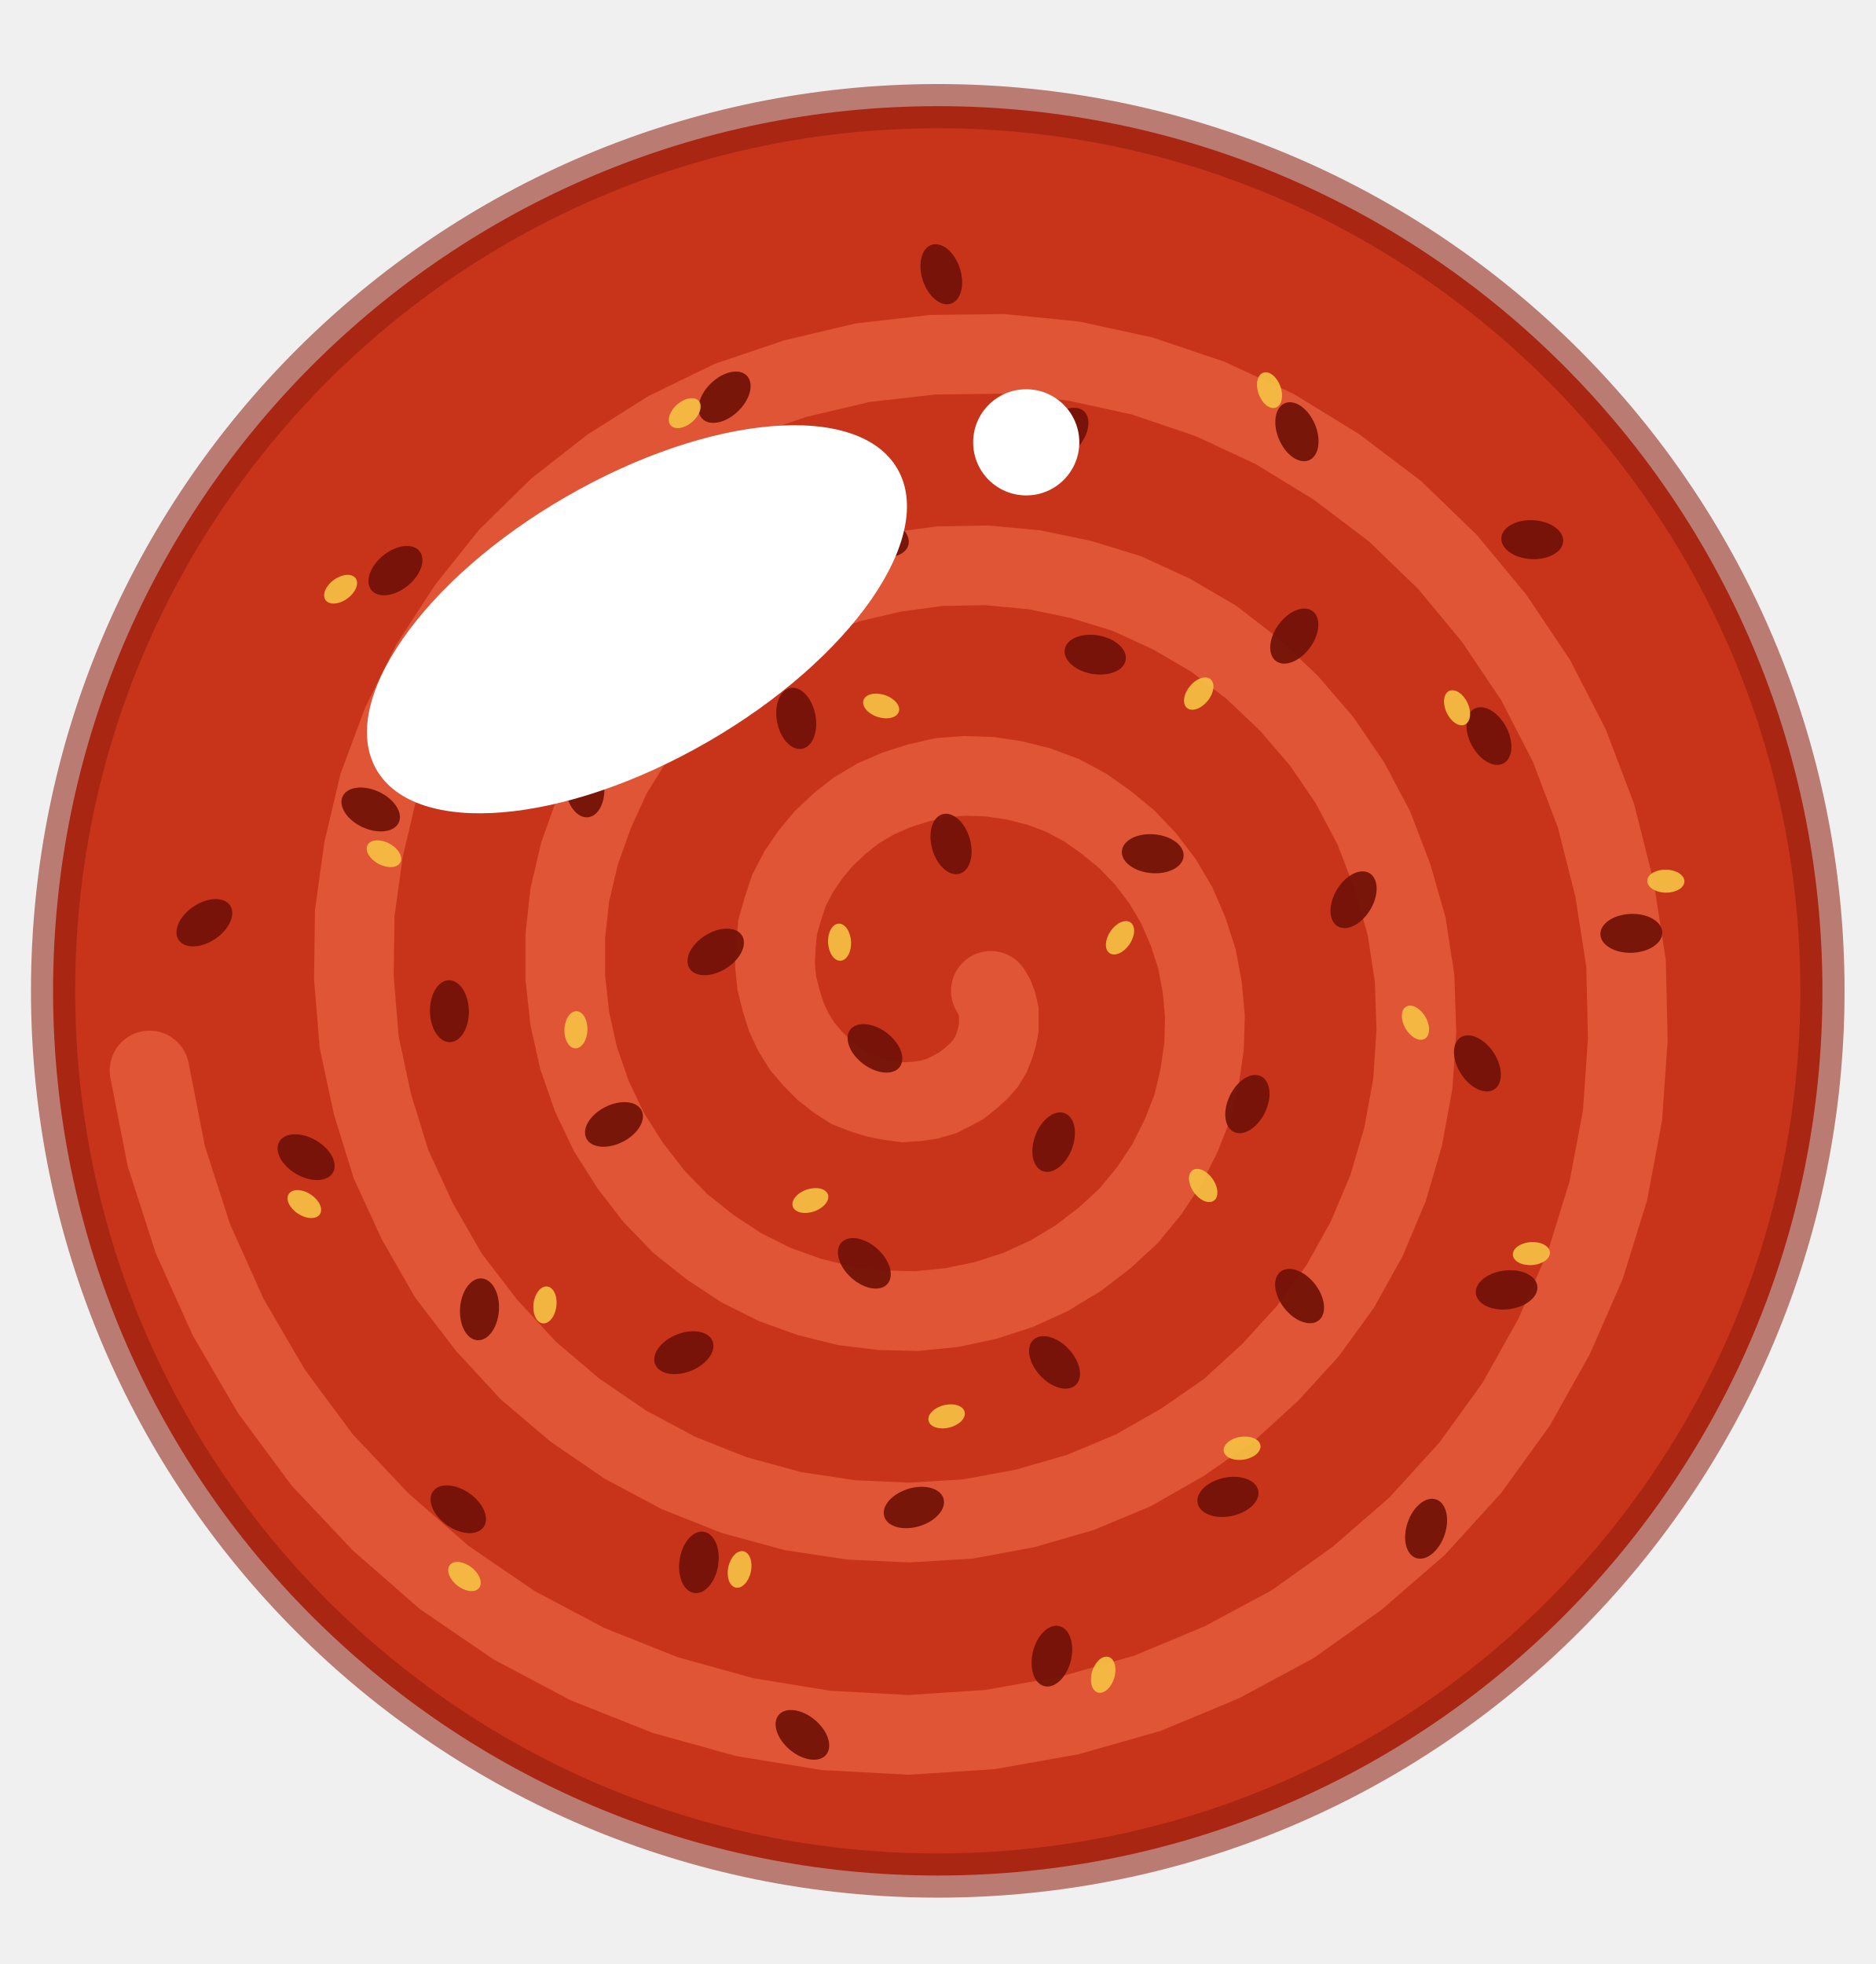
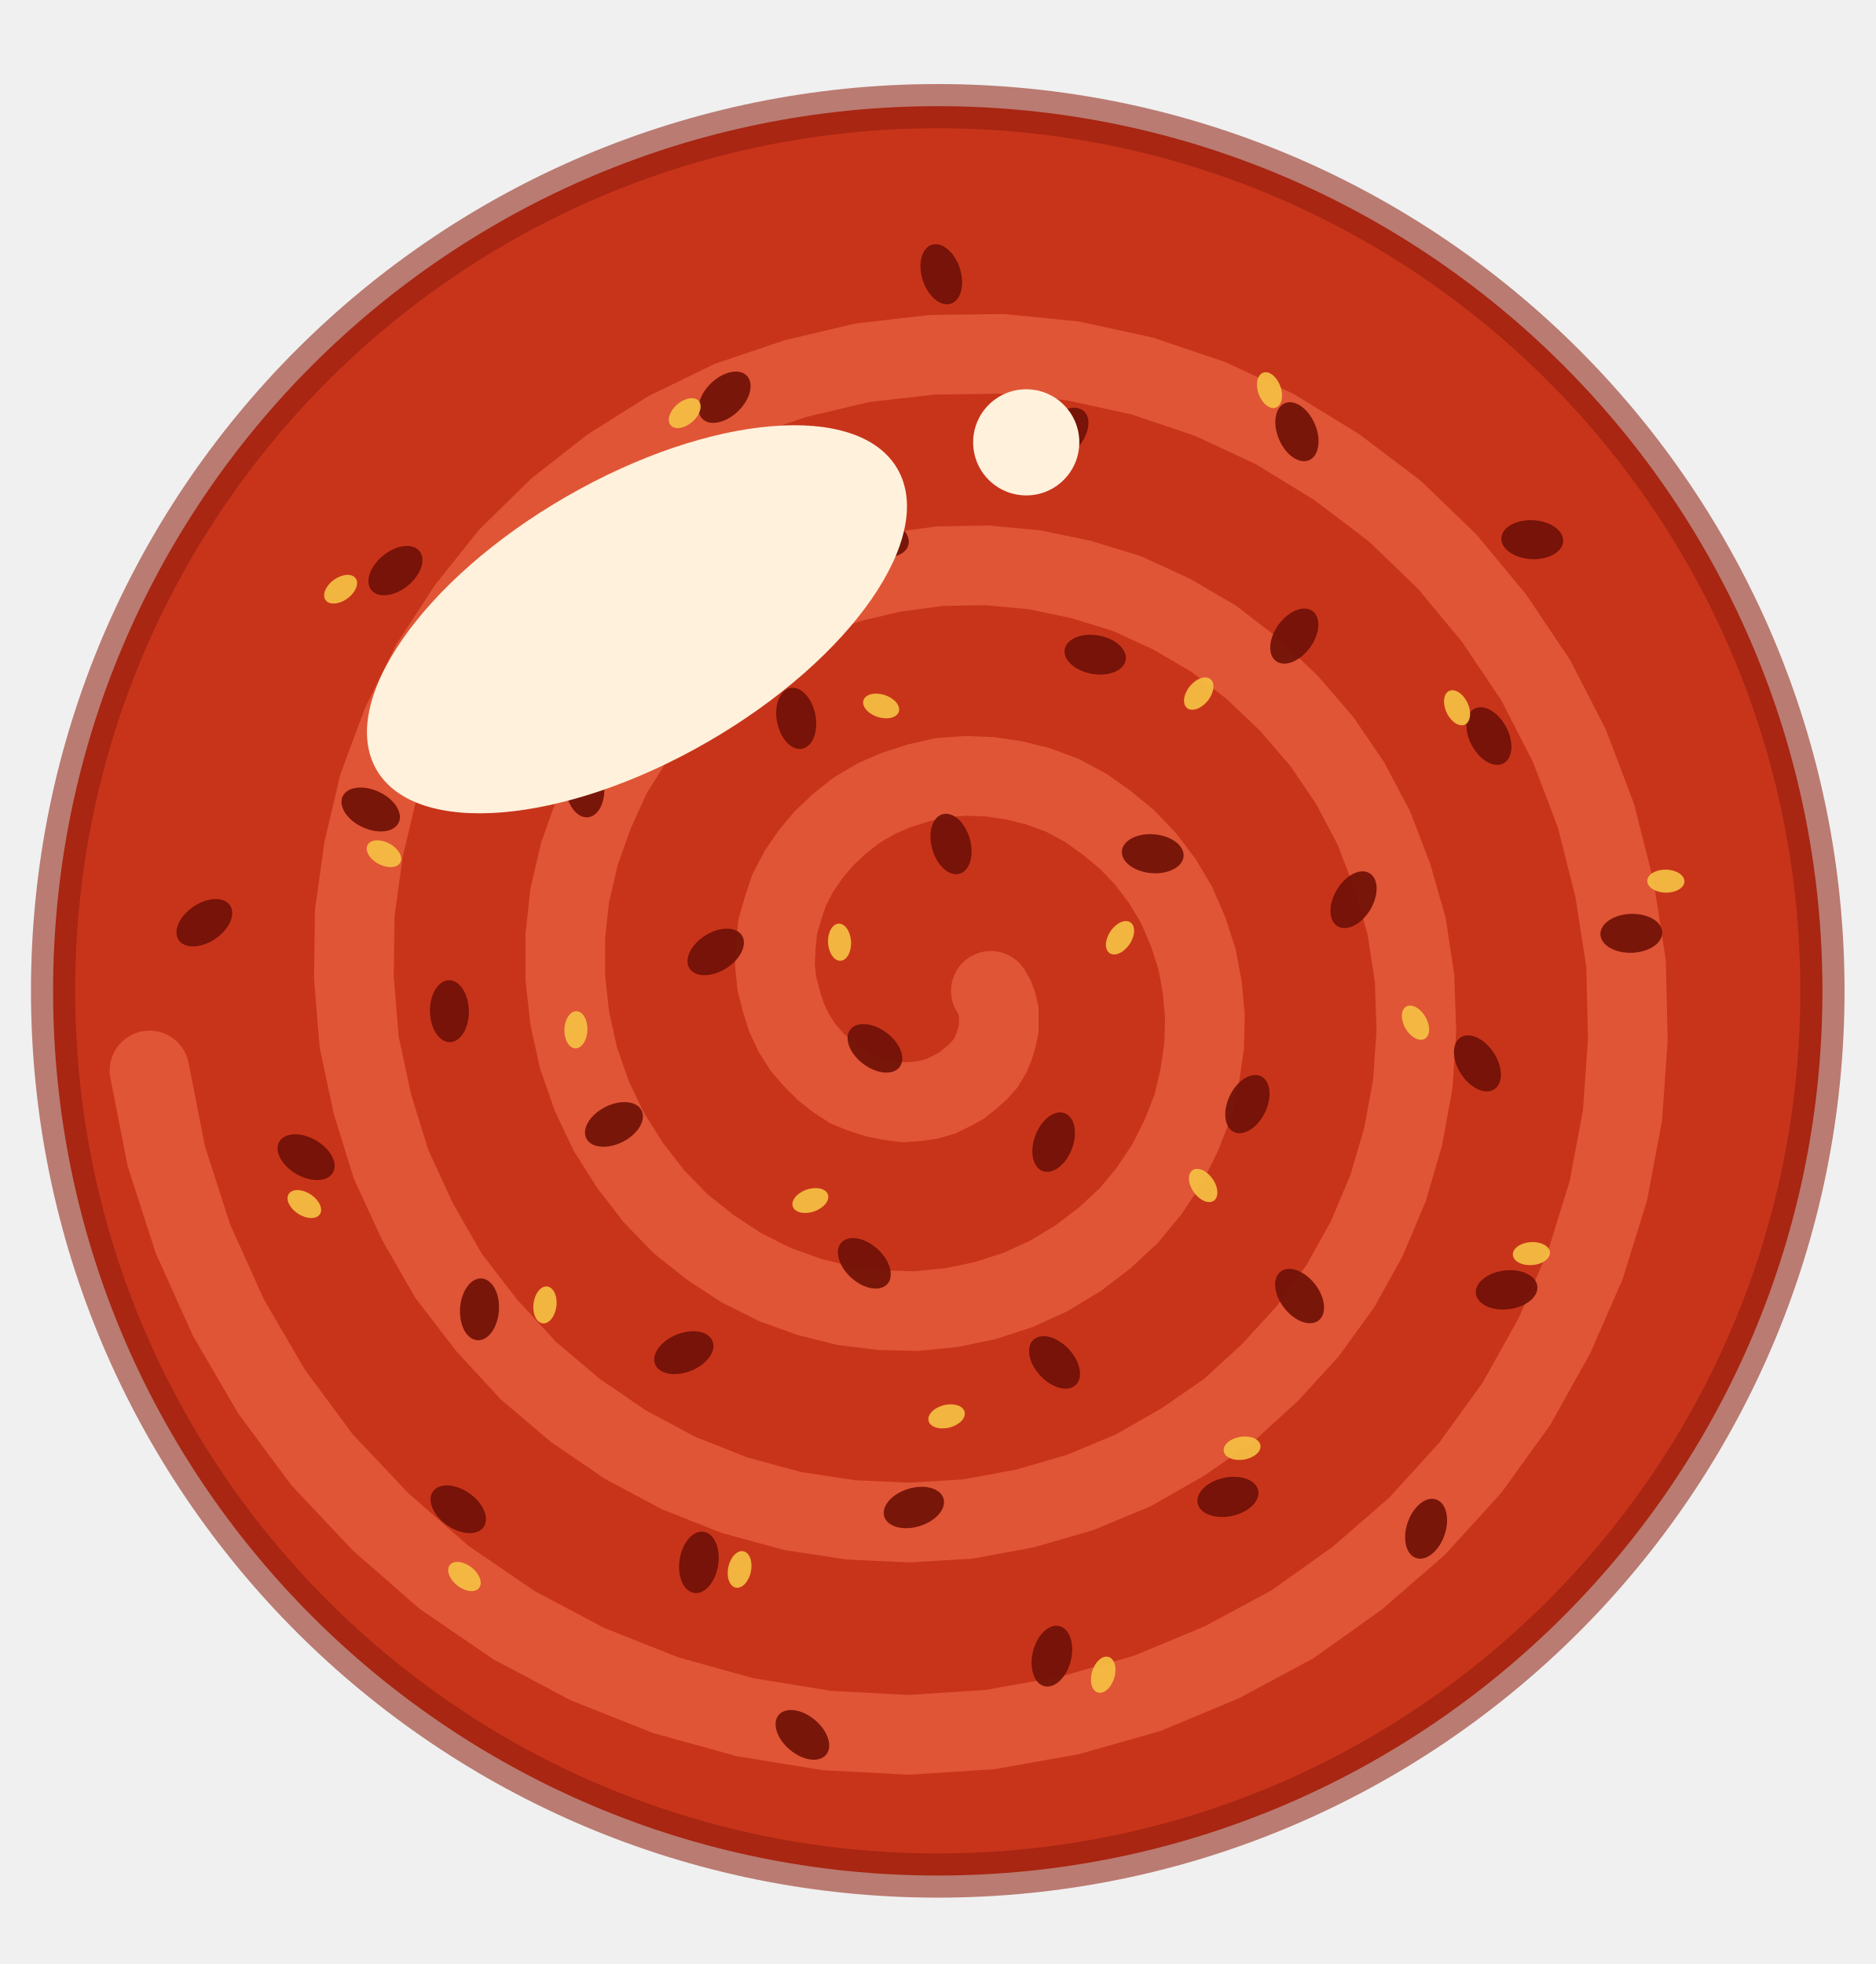
<svg xmlns="http://www.w3.org/2000/svg" width="212" height="222" viewBox="44 36 212 222" role="img" aria-label="Salsa picosa de chile vista desde arriba">
  <style>@keyframes slSwirl{from{transform:rotate(0deg)}to{transform:rotate(360deg)}}
@keyframes slBob{0%,100%{transform:translateY(0)}50%{transform:translateY(-8px)}}
@keyframes slGloss{0%,100%{opacity:.35}50%{opacity:.7}}
.sl-swirl{animation:slSwirl 14s linear infinite}
.sl-bob{animation:slBob 3s ease-in-out infinite}
.sl-gloss{animation:slGloss 2.6s ease-in-out infinite}</style>
  <g class="sl-bob">
    <circle cx="150" cy="148" r="100" fill="#C8341A" />
    <circle cx="150" cy="148" r="100" fill="none" stroke="#8E1C0B" stroke-width="5" opacity=".55" />
    <g class="sl-swirl" style="transform-origin: 150px 148px">
      <path d="M156.0,148.0 L156.4,148.7 L156.7,149.5 L156.9,150.4 L156.9,151.3 L156.9,152.2 L156.7,153.2 L156.4,154.2 L156.0,155.2 L155.4,156.2 L154.6,157.1 L153.7,157.9 L152.7,158.7 L151.6,159.3 L150.4,159.9 L149.0,160.3 L147.6,160.5 L146.1,160.6 L144.6,160.4 L143.1,160.1 L141.5,159.6 L140.0,159.0 L138.6,158.1 L137.2,157.0 L135.9,155.7 L134.7,154.3 L133.7,152.7 L132.9,151.0 L132.3,149.1 L131.8,147.1 L131.6,145.1 L131.7,143.0 L131.9,140.8 L132.5,138.7 L133.2,136.6 L134.3,134.5 L135.6,132.6 L137.1,130.8 L138.9,129.1 L140.8,127.6 L143.0,126.3 L145.3,125.3 L147.8,124.5 L150.4,123.9 L153.1,123.7 L155.9,123.8 L158.6,124.2 L161.4,124.9 L164.1,125.9 L166.7,127.3 L169.1,129.0 L171.4,130.9 L173.5,133.1 L175.4,135.6 L177.0,138.3 L178.3,141.3 L179.3,144.4 L179.9,147.6 L180.2,150.9 L180.1,154.3 L179.6,157.7 L178.8,161.1 L177.5,164.4 L175.9,167.6 L173.9,170.6 L171.6,173.4 L168.9,175.9 L165.9,178.2 L162.6,180.2 L159.1,181.8 L155.4,183.0 L151.6,183.8 L147.6,184.2 L143.6,184.1 L139.5,183.6 L135.5,182.6 L131.6,181.2 L127.8,179.3 L124.3,177.0 L120.9,174.3 L117.9,171.2 L115.2,167.7 L112.8,163.9 L110.9,159.9 L109.4,155.6 L108.4,151.1 L107.9,146.5 L107.9,141.8 L108.4,137.2 L109.5,132.5 L111.1,128.0 L113.1,123.6 L115.7,119.4 L118.8,115.5 L122.3,111.9 L126.2,108.8 L130.5,106.0 L135.1,103.7 L139.9,101.9 L145.0,100.7 L150.2,100.0 L155.5,99.9 L160.9,100.4 L166.2,101.5 L171.4,103.1 L176.4,105.4 L181.2,108.2 L185.6,111.6 L189.7,115.5 L193.4,119.8 L196.6,124.5 L199.3,129.6 L201.4,135.1 L203.0,140.7 L203.9,146.6 L204.1,152.5 L203.7,158.5 L202.6,164.5 L200.9,170.3 L198.5,176.0 L195.5,181.4 L191.8,186.5 L187.6,191.1 L182.9,195.4 L177.7,199.0 L172.1,202.2 L166.1,204.7 L159.9,206.5 L153.4,207.7 L146.8,208.1 L140.2,207.8 L133.6,206.8 L127.0,205.0 L120.7,202.5 L114.7,199.3 L109.0,195.4 L103.7,190.9 L99.0,185.8 L94.7,180.2 L91.2,174.1 L88.2,167.6 L86.1,160.8 L84.6,153.8 L84.0,146.5 L84.1,139.2 L85.1,132.0 L86.8,124.8 L89.4,117.8 L92.7,111.1 L96.8,104.8 L101.5,98.9 L107.0,93.5 L113.0,88.8 L119.5,84.7 L126.5,81.3 L133.9,78.8 L141.5,77.0 L149.4,76.1 L157.3,76.0 L165.3,76.8 L173.1,78.5 L180.8,81.1 L188.1,84.5 L195.1,88.8 L201.7,93.8 L207.6,99.5 L212.9,105.9 L217.6,112.9 L221.4,120.3 L224.4,128.2 L226.5,136.5 L227.8,144.9 L228.0,153.5 L227.4,162.1 L225.8,170.6 L223.2,179.0 L219.7,187.0 L215.4,194.7 L210.2,201.9 L204.2,208.5 L197.4,214.4 L190.1,219.6 L182.1,223.9 L173.7,227.4 L164.9,229.9 L155.9,231.5 L146.7,232.1 L137.4,231.6 L128.2,230.1 L119.2,227.6 L110.4,224.1 L102.1,219.7 L94.2,214.3 L87.0,208.0 L80.4,201.0 L74.7,193.3 L69.8,184.9 L65.8,176.0 L62.8,166.7 L60.9,157.0" fill="none" stroke="#E8603F" stroke-width="9" stroke-linecap="round" opacity=".75" />
      <ellipse cx="142.9" cy="154.5" rx="3.5" ry="2.2" transform="rotate(37 142.9 154.5)" fill="#6E0F05" opacity=".9" />
      <ellipse cx="151.5" cy="131.4" rx="3.5" ry="2.2" transform="rotate(74 151.5 131.4)" fill="#6E0F05" opacity=".9" />
      <ellipse cx="163.1" cy="165.1" rx="3.5" ry="2.2" transform="rotate(111 163.1 165.1)" fill="#6E0F05" opacity=".9" />
      <ellipse cx="124.9" cy="143.6" rx="3.5" ry="2.2" transform="rotate(148 124.9 143.6)" fill="#6E0F05" opacity=".9" />
      <ellipse cx="174.3" cy="132.5" rx="3.5" ry="2.2" transform="rotate(5 174.3 132.5)" fill="#6E0F05" opacity=".9" />
      <ellipse cx="141.7" cy="178.8" rx="3.5" ry="2.2" transform="rotate(42 141.7 178.8)" fill="#6E0F05" opacity=".9" />
      <ellipse cx="134.0" cy="117.2" rx="3.5" ry="2.2" transform="rotate(79 134.0 117.2)" fill="#6E0F05" opacity=".9" />
      <ellipse cx="185.0" cy="160.8" rx="3.5" ry="2.2" transform="rotate(116 185.0 160.8)" fill="#6E0F05" opacity=".9" />
      <ellipse cx="113.4" cy="163.1" rx="3.5" ry="2.2" transform="rotate(153 113.4 163.1)" fill="#6E0F05" opacity=".9" />
      <ellipse cx="167.8" cy="110.0" rx="3.5" ry="2.2" transform="rotate(10 167.8 110.0)" fill="#6E0F05" opacity=".9" />
      <ellipse cx="163.2" cy="190.0" rx="3.5" ry="2.2" transform="rotate(47 163.2 190.0)" fill="#6E0F05" opacity=".9" />
      <ellipse cx="110.1" cy="124.9" rx="3.5" ry="2.2" transform="rotate(84 110.1 124.9)" fill="#6E0F05" opacity=".9" />
      <ellipse cx="197.0" cy="137.7" rx="3.5" ry="2.2" transform="rotate(121 197.0 137.7)" fill="#6E0F05" opacity=".9" />
      <ellipse cx="121.3" cy="188.9" rx="3.5" ry="2.2" transform="rotate(158 121.3 188.9)" fill="#6E0F05" opacity=".9" />
      <ellipse cx="143.3" cy="96.7" rx="3.5" ry="2.2" transform="rotate(15 143.3 96.7)" fill="#6E0F05" opacity=".9" />
      <ellipse cx="190.9" cy="182.5" rx="3.5" ry="2.2" transform="rotate(52 190.9 182.5)" fill="#6E0F05" opacity=".9" />
      <ellipse cx="94.8" cy="150.3" rx="3.5" ry="2.2" transform="rotate(89 94.8 150.3)" fill="#6E0F05" opacity=".9" />
      <ellipse cx="190.3" cy="107.9" rx="3.5" ry="2.2" transform="rotate(126 190.3 107.9)" fill="#6E0F05" opacity=".9" />
      <ellipse cx="147.3" cy="206.4" rx="3.5" ry="2.2" transform="rotate(163 147.3 206.4)" fill="#6E0F05" opacity=".9" />
      <ellipse cx="111.5" cy="101.9" rx="3.5" ry="2.2" transform="rotate(20 111.5 101.9)" fill="#6E0F05" opacity=".9" />
      <ellipse cx="211.0" cy="156.2" rx="3.5" ry="2.2" transform="rotate(57 211.0 156.2)" fill="#6E0F05" opacity=".9" />
      <ellipse cx="98.2" cy="184.0" rx="3.5" ry="2.2" transform="rotate(94 98.2 184.0)" fill="#6E0F05" opacity=".9" />
      <ellipse cx="164.2" cy="85.1" rx="3.5" ry="2.2" transform="rotate(131 164.2 85.1)" fill="#6E0F05" opacity=".9" />
      <ellipse cx="182.8" cy="205.2" rx="3.5" ry="2.2" transform="rotate(168 182.8 205.2)" fill="#6E0F05" opacity=".9" />
      <ellipse cx="85.9" cy="127.5" rx="3.5" ry="2.2" transform="rotate(25 85.9 127.5)" fill="#6E0F05" opacity=".9" />
      <ellipse cx="212.3" cy="119.2" rx="3.5" ry="2.2" transform="rotate(62 212.3 119.2)" fill="#6E0F05" opacity=".9" />
      <ellipse cx="123.0" cy="212.6" rx="3.5" ry="2.2" transform="rotate(99 123.0 212.6)" fill="#6E0F05" opacity=".9" />
      <ellipse cx="125.9" cy="80.9" rx="3.5" ry="2.2" transform="rotate(136 125.9 80.9)" fill="#6E0F05" opacity=".9" />
      <ellipse cx="214.3" cy="181.8" rx="3.5" ry="2.2" transform="rotate(173 214.3 181.8)" fill="#6E0F05" opacity=".9" />
      <ellipse cx="78.6" cy="166.8" rx="3.5" ry="2.2" transform="rotate(30 78.6 166.8)" fill="#6E0F05" opacity=".9" />
      <ellipse cx="190.6" cy="84.8" rx="3.5" ry="2.2" transform="rotate(67 190.6 84.8)" fill="#6E0F05" opacity=".9" />
      <ellipse cx="162.9" cy="223.2" rx="3.5" ry="2.2" transform="rotate(104 162.9 223.2)" fill="#6E0F05" opacity=".9" />
      <ellipse cx="88.7" cy="100.5" rx="3.5" ry="2.2" transform="rotate(141 88.7 100.5)" fill="#6E0F05" opacity=".9" />
      <ellipse cx="228.4" cy="141.5" rx="3.5" ry="2.2" transform="rotate(178 228.4 141.5)" fill="#6E0F05" opacity=".9" />
      <ellipse cx="95.8" cy="206.6" rx="3.5" ry="2.2" transform="rotate(35 95.8 206.6)" fill="#6E0F05" opacity=".9" />
      <ellipse cx="150.4" cy="67.0" rx="3.5" ry="2.2" transform="rotate(72 150.4 67.0)" fill="#6E0F05" opacity=".9" />
      <ellipse cx="205.2" cy="208.8" rx="3.5" ry="2.2" transform="rotate(109 205.2 208.8)" fill="#6E0F05" opacity=".9" />
      <ellipse cx="67.1" cy="140.3" rx="3.5" ry="2.2" transform="rotate(146 67.1 140.3)" fill="#6E0F05" opacity=".9" />
      <ellipse cx="217.2" cy="97.0" rx="3.5" ry="2.2" transform="rotate(3 217.2 97.0)" fill="#6E0F05" opacity=".9" />
      <ellipse cx="134.7" cy="232.1" rx="3.5" ry="2.2" transform="rotate(40 134.7 232.1)" fill="#6E0F05" opacity=".9" />
      <ellipse cx="138.9" cy="142.5" rx="2.1" ry="1.3" transform="rotate(87 138.9 142.5)" fill="#F6C344" opacity=".9" />
      <ellipse cx="170.6" cy="142.0" rx="2.1" ry="1.3" transform="rotate(124 170.6 142.0)" fill="#F6C344" opacity=".9" />
      <ellipse cx="135.6" cy="171.7" rx="2.1" ry="1.3" transform="rotate(161 135.6 171.7)" fill="#F6C344" opacity=".9" />
      <ellipse cx="143.6" cy="115.8" rx="2.1" ry="1.3" transform="rotate(18 143.6 115.8)" fill="#F6C344" opacity=".9" />
      <ellipse cx="180.0" cy="170.0" rx="2.1" ry="1.3" transform="rotate(55 180.0 170.0)" fill="#F6C344" opacity=".9" />
      <ellipse cx="109.1" cy="152.4" rx="2.1" ry="1.3" transform="rotate(92 109.1 152.4)" fill="#F6C344" opacity=".9" />
      <ellipse cx="179.5" cy="114.4" rx="2.1" ry="1.3" transform="rotate(129 179.5 114.4)" fill="#F6C344" opacity=".9" />
      <ellipse cx="151.0" cy="196.1" rx="2.1" ry="1.3" transform="rotate(166 151.0 196.1)" fill="#F6C344" opacity=".9" />
      <ellipse cx="114.7" cy="111.0" rx="2.1" ry="1.3" transform="rotate(23 114.7 111.0)" fill="#F6C344" opacity=".9" />
      <ellipse cx="204.0" cy="151.6" rx="2.1" ry="1.3" transform="rotate(60 204.0 151.6)" fill="#F6C344" opacity=".9" />
      <ellipse cx="105.6" cy="183.5" rx="2.1" ry="1.3" transform="rotate(97 105.6 183.5)" fill="#F6C344" opacity=".9" />
      <ellipse cx="159.2" cy="89.2" rx="2.1" ry="1.3" transform="rotate(134 159.2 89.2)" fill="#F6C344" opacity=".9" />
      <ellipse cx="184.4" cy="199.7" rx="2.1" ry="1.3" transform="rotate(171 184.4 199.7)" fill="#F6C344" opacity=".9" />
      <ellipse cx="87.4" cy="132.5" rx="2.1" ry="1.3" transform="rotate(28 87.4 132.5)" fill="#F6C344" opacity=".9" />
      <ellipse cx="208.7" cy="116.0" rx="2.1" ry="1.3" transform="rotate(65 208.7 116.0)" fill="#F6C344" opacity=".9" />
      <ellipse cx="127.6" cy="213.4" rx="2.1" ry="1.3" transform="rotate(102 127.6 213.4)" fill="#F6C344" opacity=".9" />
      <ellipse cx="121.4" cy="82.7" rx="2.1" ry="1.3" transform="rotate(139 121.4 82.7)" fill="#F6C344" opacity=".9" />
      <ellipse cx="217.1" cy="177.7" rx="2.1" ry="1.3" transform="rotate(176 217.1 177.7)" fill="#F6C344" opacity=".9" />
      <ellipse cx="78.4" cy="172.1" rx="2.1" ry="1.3" transform="rotate(33 78.4 172.1)" fill="#F6C344" opacity=".9" />
      <ellipse cx="187.5" cy="80.1" rx="2.1" ry="1.3" transform="rotate(70 187.5 80.1)" fill="#F6C344" opacity=".9" />
      <ellipse cx="168.7" cy="225.3" rx="2.1" ry="1.3" transform="rotate(107 168.7 225.3)" fill="#F6C344" opacity=".9" />
      <ellipse cx="82.5" cy="102.6" rx="2.1" ry="1.3" transform="rotate(144 82.5 102.6)" fill="#F6C344" opacity=".9" />
      <ellipse cx="232.3" cy="135.6" rx="2.1" ry="1.3" transform="rotate(1 232.3 135.6)" fill="#F6C344" opacity=".9" />
      <ellipse cx="96.5" cy="214.2" rx="2.1" ry="1.3" transform="rotate(38 96.5 214.2)" fill="#F6C344" opacity=".9" />
    </g>
-     <ellipse class="sl-gloss" cx="116" cy="106" rx="34" ry="16" transform="rotate(-30 116 106)" fill="#FFFFFF" />
-     <circle class="sl-gloss" cx="160" cy="86" r="6" fill="#FFFFFF" />
+     <ellipse class="sl-gloss" cx="116" cy="106" rx="34" ry="16" transform="rotate(-30 116 106)" fill="#FFF1DC" />
+     <circle class="sl-gloss" cx="160" cy="86" r="6" fill="#FFF1DC" />
  </g>
</svg>
